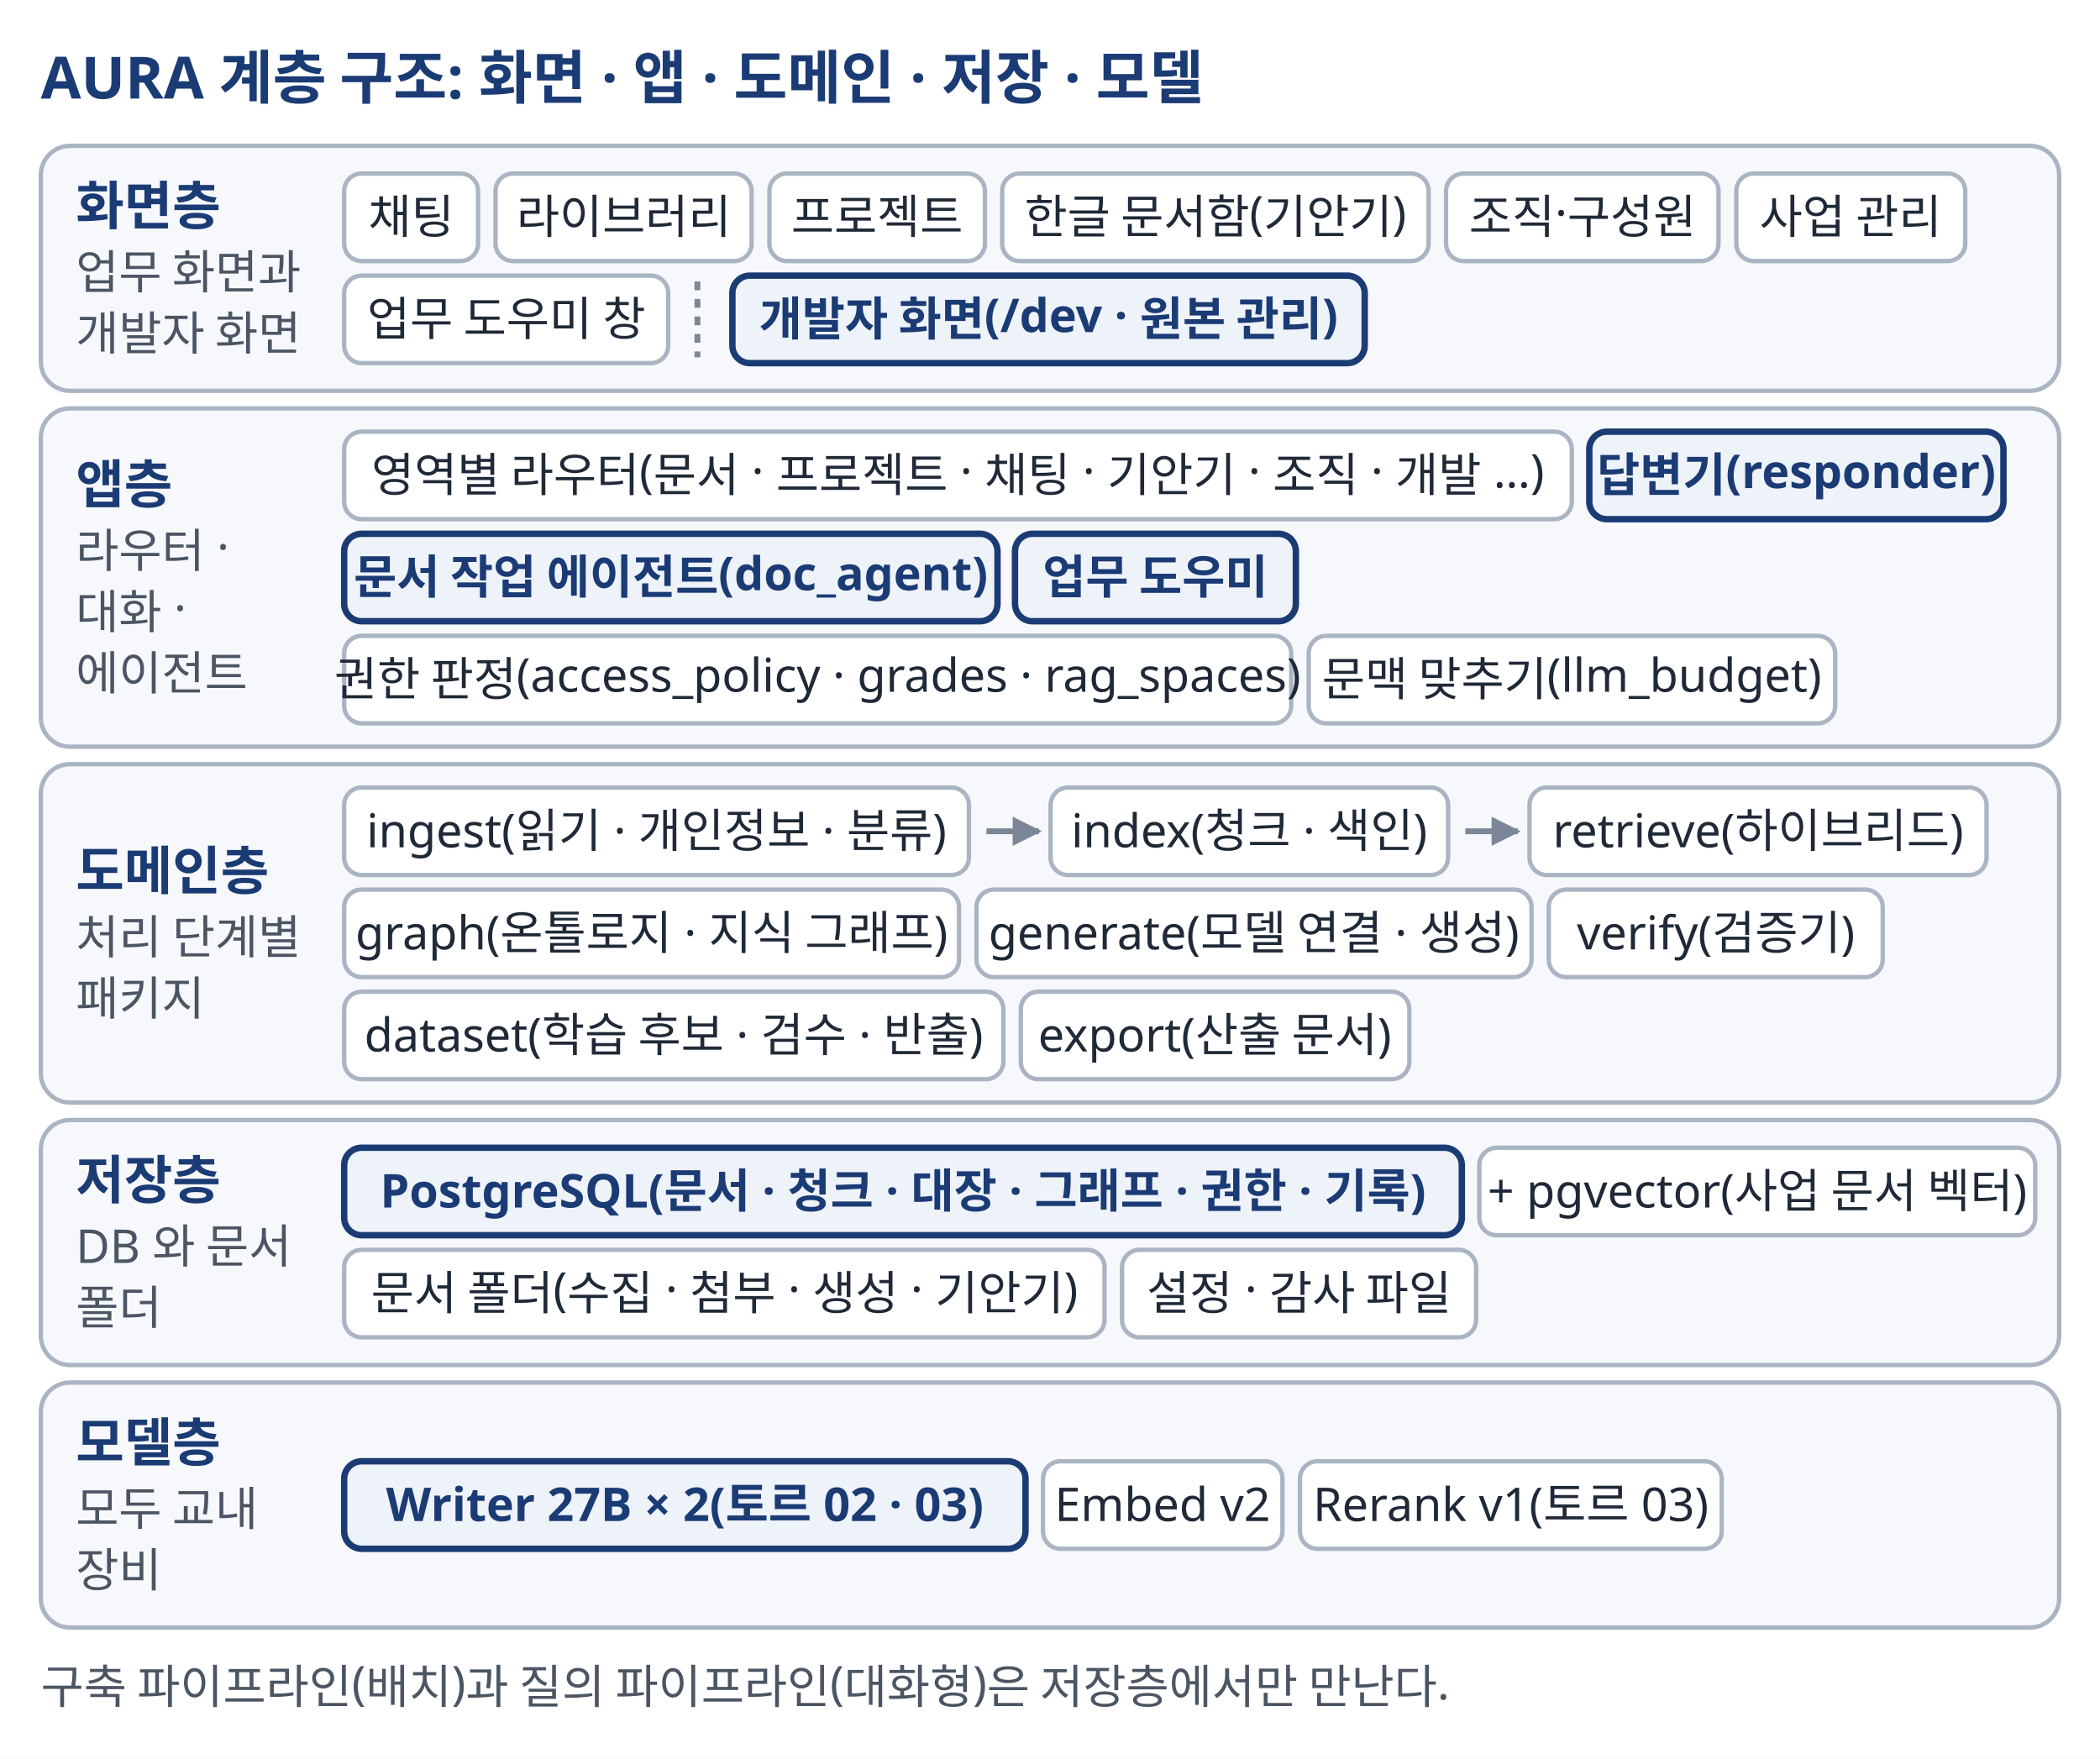
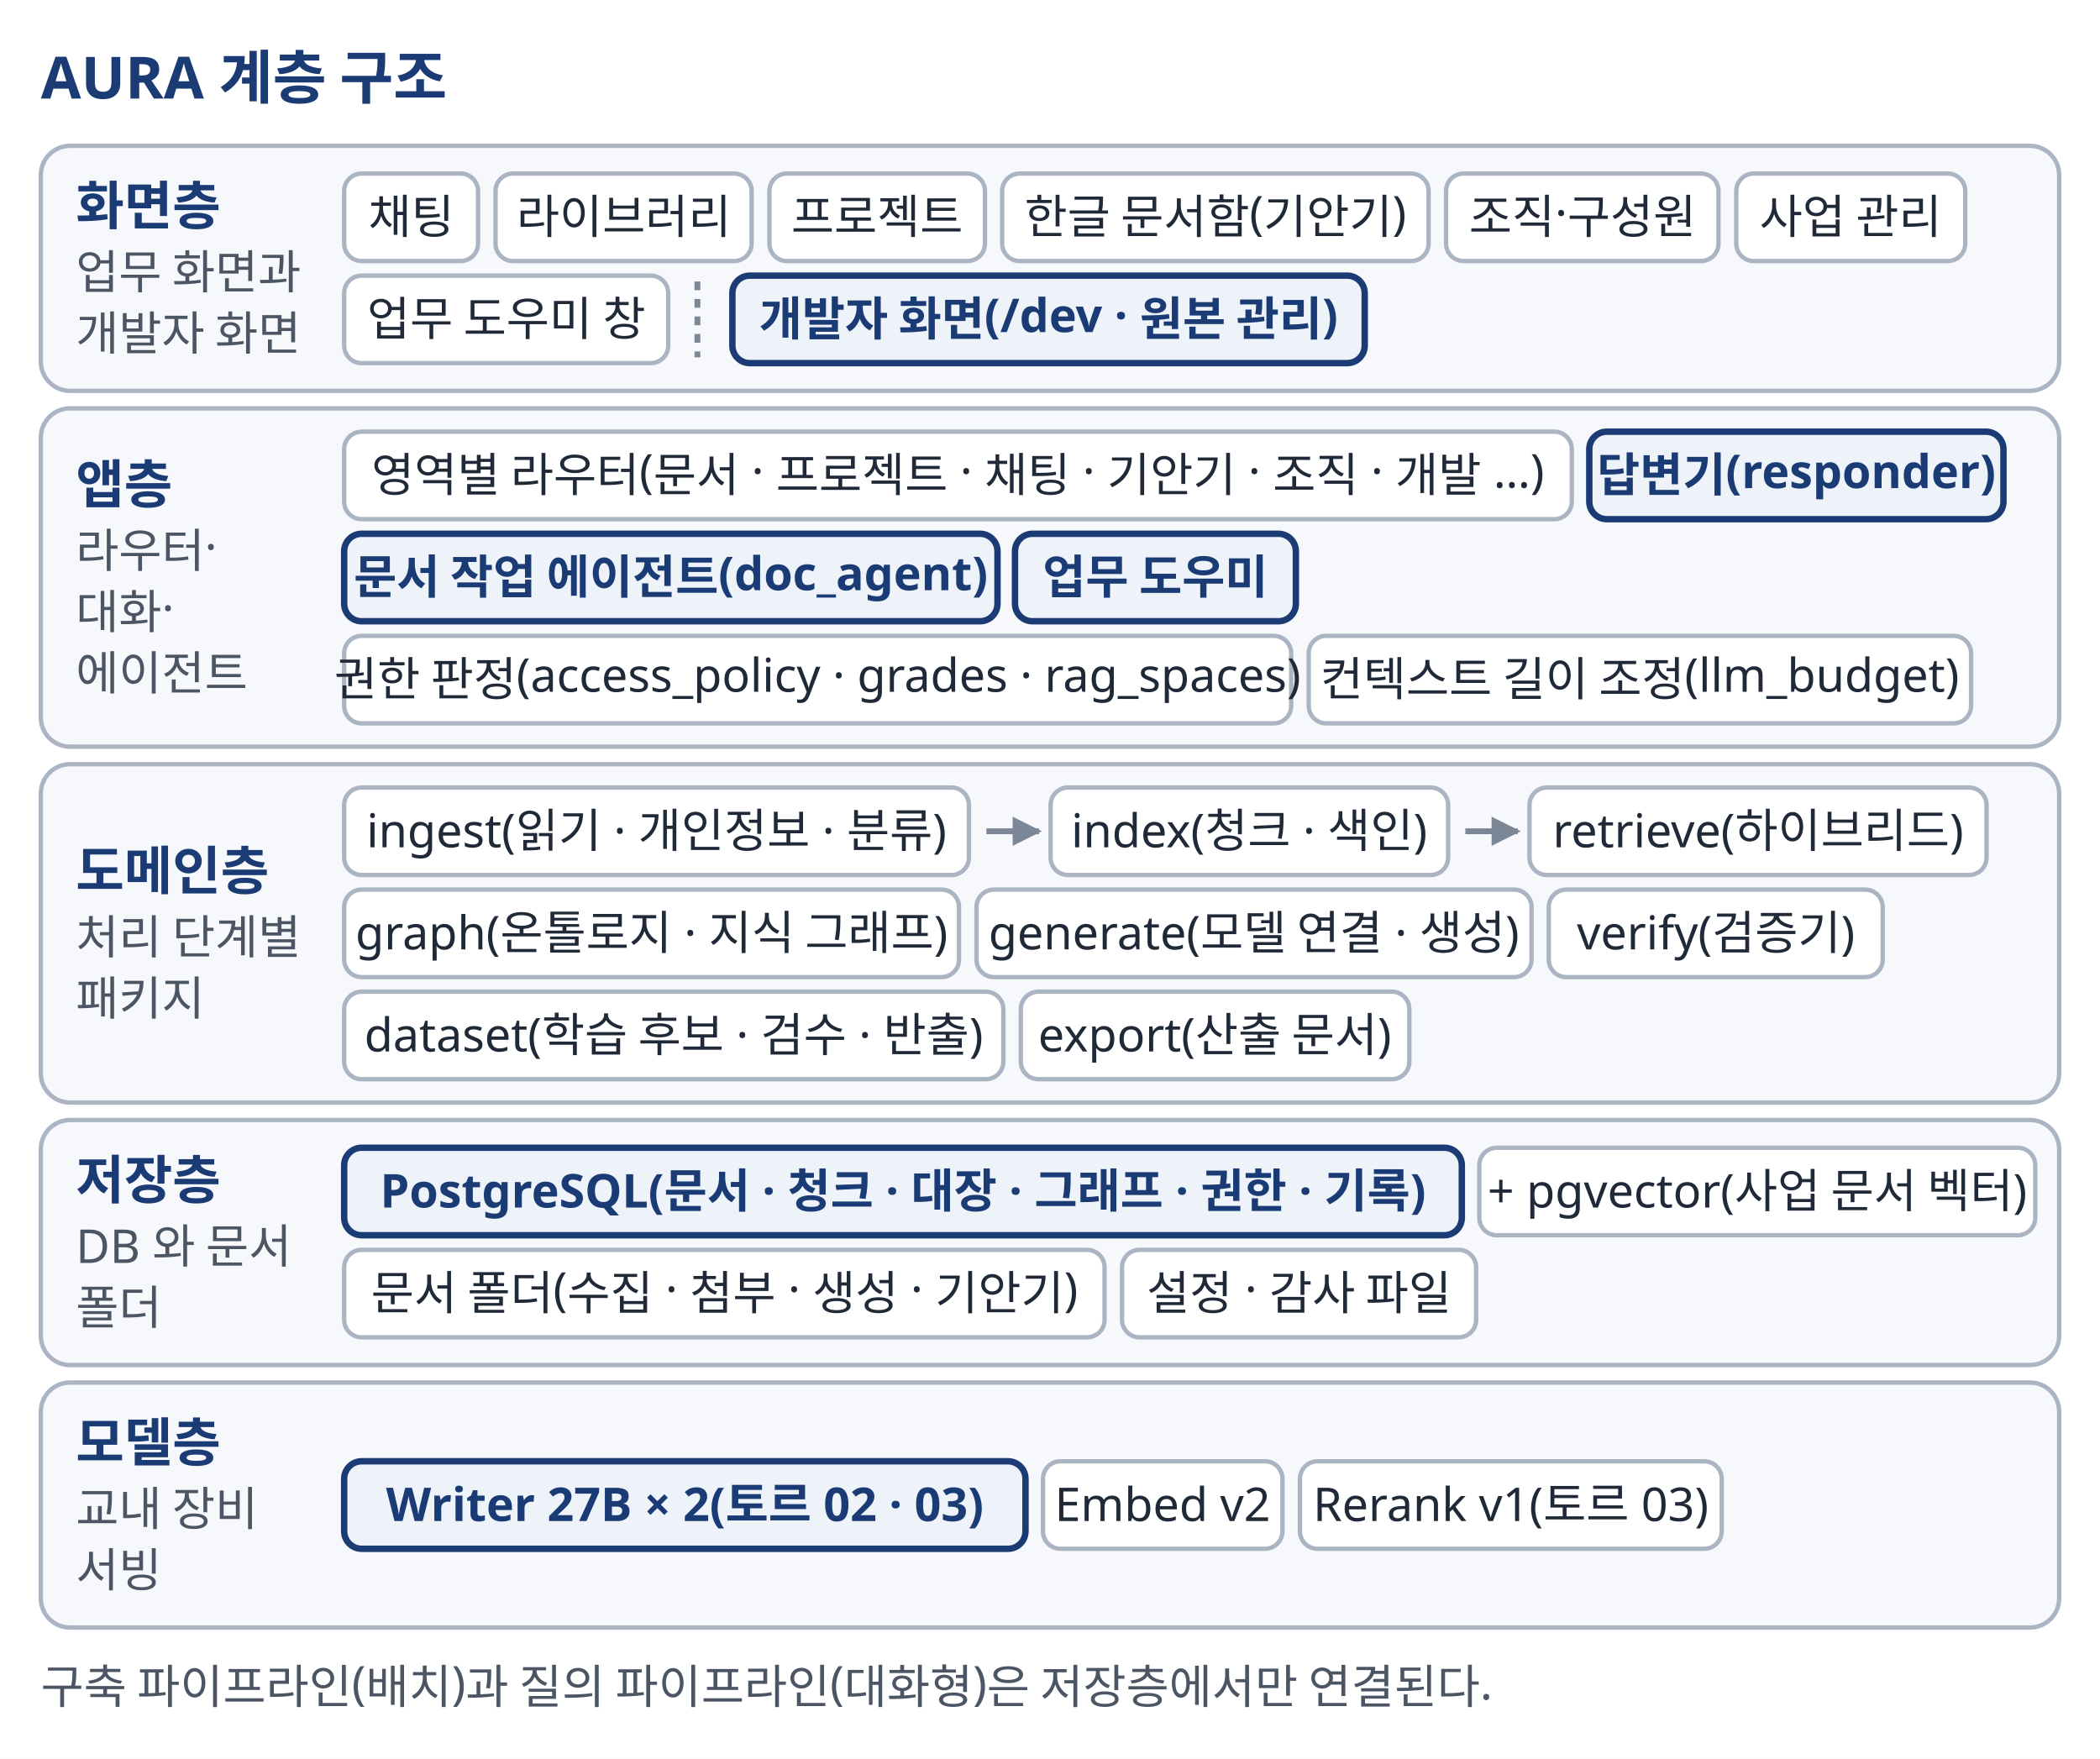
<svg xmlns="http://www.w3.org/2000/svg" width="720" height="603" viewBox="0 0 720 603" font-family="Pretendard, 'Noto Sans KR', 'Apple SD Gothic Neo', 'Malgun Gothic', sans-serif">
  <defs>
    <marker id="head" viewBox="0 0 10 10" refX="9" refY="5" markerWidth="5" markerHeight="5" orient="auto-start-reverse">
      <path d="M0,0 L10,5 L0,10 z" fill="#7b8797" />
    </marker>
    <marker id="tail" viewBox="0 0 10 10" refX="9" refY="5" markerWidth="5" markerHeight="5" orient="auto-start-reverse">
      <path d="M0,0 L10,5 L0,10 z" fill="#7b8797" />
    </marker>
  </defs>
  <rect width="720" height="603" fill="#ffffff" />
-   <text x="14.0" y="33.8" font-size="20" font-weight="700" fill="#1b3b75" text-anchor="start">AURA 계층 구조: 화면 · 앱 · 도메인 · 저장 · 모델</text>
+   <text x="14.0" y="33.8" font-size="20" font-weight="700" fill="#1b3b75" text-anchor="start">AURA 계층 구조</text>
  <rect x="14.0" y="50.0" width="692.0" height="84.0" rx="10" fill="#f6f8fb" stroke="#aab4c3" stroke-width="1.5" />
  <text x="26.0" y="77.0" font-size="18" font-weight="700" fill="#1b3b75" text-anchor="start">화면층</text>
  <text x="26.0" y="99.0" font-size="16" font-weight="400" fill="#4b5563" text-anchor="start">업무 화면과</text>
  <text x="26.0" y="120.0" font-size="16" font-weight="400" fill="#4b5563" text-anchor="start">개발자 화면</text>
  <rect x="118.0" y="59.5" width="45.9" height="30.0" rx="6" fill="#ffffff" stroke="#aab4c3" stroke-width="1.5" />
  <text x="141.0" y="80.0" font-size="16" font-weight="400" fill="#1f2937" text-anchor="middle">채팅</text>
  <rect x="169.9" y="59.5" width="87.8" height="30.0" rx="6" fill="#ffffff" stroke="#aab4c3" stroke-width="1.5" />
  <text x="213.9" y="80.0" font-size="16" font-weight="400" fill="#1f2937" text-anchor="middle">라이브러리</text>
  <rect x="263.8" y="59.5" width="73.9" height="30.0" rx="6" fill="#ffffff" stroke="#aab4c3" stroke-width="1.5" />
  <text x="300.7" y="80.0" font-size="16" font-weight="400" fill="#1f2937" text-anchor="middle">프로젝트</text>
  <rect x="343.6" y="59.5" width="146.2" height="30.0" rx="6" fill="#ffffff" stroke="#aab4c3" stroke-width="1.5" />
  <text x="416.7" y="80.0" font-size="16" font-weight="400" fill="#1f2937" text-anchor="middle">한글 문서함(기안기)</text>
  <rect x="495.8" y="59.5" width="93.4" height="30.0" rx="6" fill="#ffffff" stroke="#aab4c3" stroke-width="1.5" />
  <text x="542.6" y="80.0" font-size="16" font-weight="400" fill="#1f2937" text-anchor="middle">조직·구성원</text>
  <rect x="595.3" y="59.5" width="78.5" height="30.0" rx="6" fill="#ffffff" stroke="#aab4c3" stroke-width="1.5" />
  <text x="634.5" y="80.0" font-size="16" font-weight="400" fill="#1f2937" text-anchor="middle">사업 관리</text>
  <rect x="118.0" y="94.5" width="111.1" height="30.0" rx="6" fill="#ffffff" stroke="#aab4c3" stroke-width="1.5" />
  <text x="173.6" y="115.0" font-size="16" font-weight="400" fill="#1f2937" text-anchor="middle">업무 도우미 창</text>
  <line x1="239.12" y1="96.5" x2="239.12" y2="122.5" stroke="#7b8797" stroke-width="2" stroke-dasharray="3 3" />
  <rect x="251.1" y="94.5" width="216.8" height="30.0" rx="6" fill="#eef2f9" stroke="#1b3b75" stroke-width="2.2" />
  <text x="359.5" y="115.0" font-size="16" font-weight="700" fill="#1b3b75" text-anchor="middle">개발자 화면(/dev · 원본 관리)</text>
  <rect x="14.0" y="140.0" width="692.0" height="116.0" rx="10" fill="#f6f8fb" stroke="#aab4c3" stroke-width="1.5" />
  <text x="26.0" y="172.5" font-size="18" font-weight="700" fill="#1b3b75" text-anchor="start">앱층</text>
-   <text x="26.0" y="194.5" font-size="16" font-weight="400" fill="#4b5563" text-anchor="start">라우터 ·</text>
-   <text x="26.0" y="215.5" font-size="16" font-weight="400" fill="#4b5563" text-anchor="start">대화 ·</text>
+   <text x="26.0" y="194.5" font-size="16" font-weight="400" fill="#4b5563" text-anchor="start">라우터·</text>
+   <text x="26.0" y="215.5" font-size="16" font-weight="400" fill="#4b5563" text-anchor="start">대화·</text>
  <text x="26.0" y="236.5" font-size="16" font-weight="400" fill="#4b5563" text-anchor="start">에이전트</text>
  <rect x="118.0" y="148.0" width="420.9" height="30.0" rx="6" fill="#ffffff" stroke="#aab4c3" stroke-width="1.5" />
  <text x="328.4" y="168.5" font-size="16" font-weight="400" fill="#1f2937" text-anchor="middle">영역별 라우터(문서 · 프로젝트 · 채팅 · 기안기 · 조직 · 개발 …)</text>
  <rect x="544.9" y="148.0" width="142.0" height="30.0" rx="6" fill="#eef2f9" stroke="#1b3b75" stroke-width="2.2" />
  <text x="615.9" y="168.5" font-size="16" font-weight="700" fill="#1b3b75" text-anchor="middle">답변기(responder)</text>
  <rect x="118.0" y="183.0" width="224.0" height="30.0" rx="6" fill="#eef2f9" stroke="#1b3b75" stroke-width="2.2" />
  <text x="230.0" y="203.5" font-size="16" font-weight="700" fill="#1b3b75" text-anchor="middle">문서 작업 에이전트(doc_agent)</text>
  <rect x="348.0" y="183.0" width="96.3" height="30.0" rx="6" fill="#eef2f9" stroke="#1b3b75" stroke-width="2.2" />
  <text x="396.1" y="203.5" font-size="16" font-weight="700" fill="#1b3b75" text-anchor="middle">업무 도우미</text>
  <rect x="118.0" y="218.0" width="324.7" height="30.0" rx="6" fill="#ffffff" stroke="#aab4c3" stroke-width="1.5" />
  <text x="280.3" y="238.5" font-size="16" font-weight="400" fill="#1f2937" text-anchor="middle">권한 판정(access_policy · grades · rag_spaces)</text>
-   <rect x="448.7" y="218.0" width="180.5" height="30.0" rx="6" fill="#ffffff" stroke="#aab4c3" stroke-width="1.5" />
-   <text x="538.9" y="238.5" font-size="16" font-weight="400" fill="#1f2937" text-anchor="middle">문맥 맞추기(llm_budget)</text>
+   <rect x="448.7" y="218.0" width="227.1" height="30.0" rx="6" fill="#ffffff" stroke="#aab4c3" stroke-width="1.5" />
+   <text x="562.2" y="238.5" font-size="16" font-weight="400" fill="#1f2937" text-anchor="middle">컨텍스트 길이 조정(llm_budget)</text>
  <rect x="14.0" y="262.0" width="692.0" height="116.0" rx="10" fill="#f6f8fb" stroke="#aab4c3" stroke-width="1.5" />
  <text x="26.0" y="305.0" font-size="18" font-weight="700" fill="#1b3b75" text-anchor="start">도메인층</text>
  <text x="26.0" y="327.0" font-size="16" font-weight="400" fill="#4b5563" text-anchor="start">처리 단계별</text>
  <text x="26.0" y="348.0" font-size="16" font-weight="400" fill="#4b5563" text-anchor="start">패키지</text>
  <rect x="118.0" y="270.0" width="214.2" height="30.0" rx="6" fill="#ffffff" stroke="#aab4c3" stroke-width="1.5" />
  <text x="225.1" y="290.5" font-size="16" font-weight="400" fill="#1f2937" text-anchor="middle">ingest(읽기 · 개인정보 · 분류)</text>
  <path d="M338.2,285.0 L356.2,285.0" fill="none" stroke="#7b8797" stroke-width="2.0" marker-end="url(#head)" />
  <rect x="360.2" y="270.0" width="136.3" height="30.0" rx="6" fill="#ffffff" stroke="#aab4c3" stroke-width="1.5" />
  <text x="428.3" y="290.5" font-size="16" font-weight="400" fill="#1f2937" text-anchor="middle">index(청크 · 색인)</text>
  <path d="M502.4,285.0 L520.4,285.0" fill="none" stroke="#7b8797" stroke-width="2.0" marker-end="url(#head)" />
  <rect x="524.4" y="270.0" width="156.7" height="30.0" rx="6" fill="#ffffff" stroke="#aab4c3" stroke-width="1.5" />
  <text x="602.8" y="290.5" font-size="16" font-weight="400" fill="#1f2937" text-anchor="middle">retrieve(하이브리드)</text>
  <rect x="118.0" y="305.0" width="210.8" height="30.0" rx="6" fill="#ffffff" stroke="#aab4c3" stroke-width="1.5" />
  <text x="223.4" y="325.5" font-size="16" font-weight="400" fill="#1f2937" text-anchor="middle">graph(온톨로지 · 지식 그래프)</text>
  <rect x="334.8" y="305.0" width="190.3" height="30.0" rx="6" fill="#ffffff" stroke="#aab4c3" stroke-width="1.5" />
  <text x="429.9" y="325.5" font-size="16" font-weight="400" fill="#1f2937" text-anchor="middle">generate(모델 연결 · 생성)</text>
  <rect x="531.0" y="305.0" width="114.5" height="30.0" rx="6" fill="#ffffff" stroke="#aab4c3" stroke-width="1.5" />
  <text x="588.3" y="325.5" font-size="16" font-weight="400" fill="#1f2937" text-anchor="middle">verify(검증기)</text>
  <rect x="118.0" y="340.0" width="226.0" height="30.0" rx="6" fill="#ffffff" stroke="#aab4c3" stroke-width="1.5" />
  <text x="231.0" y="360.5" font-size="16" font-weight="400" fill="#1f2937" text-anchor="middle">dataset(학습 후보 · 검수 · 반출)</text>
  <rect x="350.0" y="340.0" width="133.2" height="30.0" rx="6" fill="#ffffff" stroke="#aab4c3" stroke-width="1.5" />
  <text x="416.5" y="360.5" font-size="16" font-weight="400" fill="#1f2937" text-anchor="middle">export(산출 문서)</text>
  <rect x="14.0" y="384.0" width="692.0" height="84.0" rx="10" fill="#f6f8fb" stroke="#aab4c3" stroke-width="1.5" />
  <text x="26.0" y="411.0" font-size="18" font-weight="700" fill="#1b3b75" text-anchor="start">저장층</text>
  <text x="26.0" y="433.0" font-size="16" font-weight="400" fill="#4b5563" text-anchor="start">DB 와 문서</text>
  <text x="26.0" y="454.0" font-size="16" font-weight="400" fill="#4b5563" text-anchor="start">폴더</text>
  <rect x="118.0" y="393.5" width="383.2" height="30.0" rx="6" fill="#eef2f9" stroke="#1b3b75" stroke-width="2.2" />
  <text x="309.6" y="414.0" font-size="16" font-weight="700" fill="#1b3b75" text-anchor="middle">PostgreSQL(문서 · 청크 · 대장 · 그래프 · 권한 · 기록)</text>
  <rect x="507.2" y="393.5" width="190.6" height="30.0" rx="6" fill="#ffffff" stroke="#aab4c3" stroke-width="1.5" />
  <text x="602.5" y="414.0" font-size="16" font-weight="400" fill="#1f2937" text-anchor="middle">+ pgvector(사업 문서 벡터)</text>
  <rect x="118.0" y="428.5" width="260.7" height="30.0" rx="6" fill="#ffffff" stroke="#aab4c3" stroke-width="1.5" />
  <text x="248.4" y="449.0" font-size="16" font-weight="400" fill="#1f2937" text-anchor="middle">문서 폴더(수집 · 첨부 · 생성 · 기안기)</text>
  <rect x="384.7" y="428.5" width="121.4" height="30.0" rx="6" fill="#ffffff" stroke="#aab4c3" stroke-width="1.5" />
  <text x="445.4" y="449.0" font-size="16" font-weight="400" fill="#1f2937" text-anchor="middle">설정 · 감사 파일</text>
  <rect x="14.0" y="474.0" width="692.0" height="84.0" rx="10" fill="#f6f8fb" stroke="#aab4c3" stroke-width="1.5" />
  <text x="26.0" y="501.0" font-size="18" font-weight="700" fill="#1b3b75" text-anchor="start">모델층</text>
-   <text x="26.0" y="523.0" font-size="16" font-weight="400" fill="#4b5563" text-anchor="start">모두 교내</text>
-   <text x="26.0" y="544.0" font-size="16" font-weight="400" fill="#4b5563" text-anchor="start">장비</text>
+   <text x="26.0" y="523.0" font-size="16" font-weight="400" fill="#4b5563" text-anchor="start">교내 장비</text>
+   <text x="26.0" y="544.0" font-size="16" font-weight="400" fill="#4b5563" text-anchor="start">서빙</text>
  <rect x="118.0" y="501.0" width="233.6" height="30.0" rx="6" fill="#eef2f9" stroke="#1b3b75" stroke-width="2.2" />
  <text x="234.8" y="521.5" font-size="16" font-weight="700" fill="#1b3b75" text-anchor="middle">Writer 27B × 2(토르 02 · 03)</text>
  <rect x="357.6" y="501.0" width="82.1" height="30.0" rx="6" fill="#ffffff" stroke="#aab4c3" stroke-width="1.5" />
  <text x="398.6" y="521.5" font-size="16" font-weight="400" fill="#1f2937" text-anchor="middle">Embed v2</text>
  <rect x="445.7" y="501.0" width="144.6" height="30.0" rx="6" fill="#ffffff" stroke="#aab4c3" stroke-width="1.5" />
  <text x="518.0" y="521.5" font-size="16" font-weight="400" fill="#1f2937" text-anchor="middle">Rerank v1(토르 03)</text>
-   <text x="14.0" y="584.0" font-size="16" font-weight="400" fill="#4b5563" text-anchor="start">구축 파이프라인(배치)과 질의 파이프라인(대화형)은 저장층에서만 만난다.</text>
+   <text x="14.0" y="584.0" font-size="16" font-weight="400" fill="#4b5563" text-anchor="start">구축 파이프라인(배치)과 질의 파이프라인(대화형)은 저장층에서만 연결된다.</text>
</svg>
